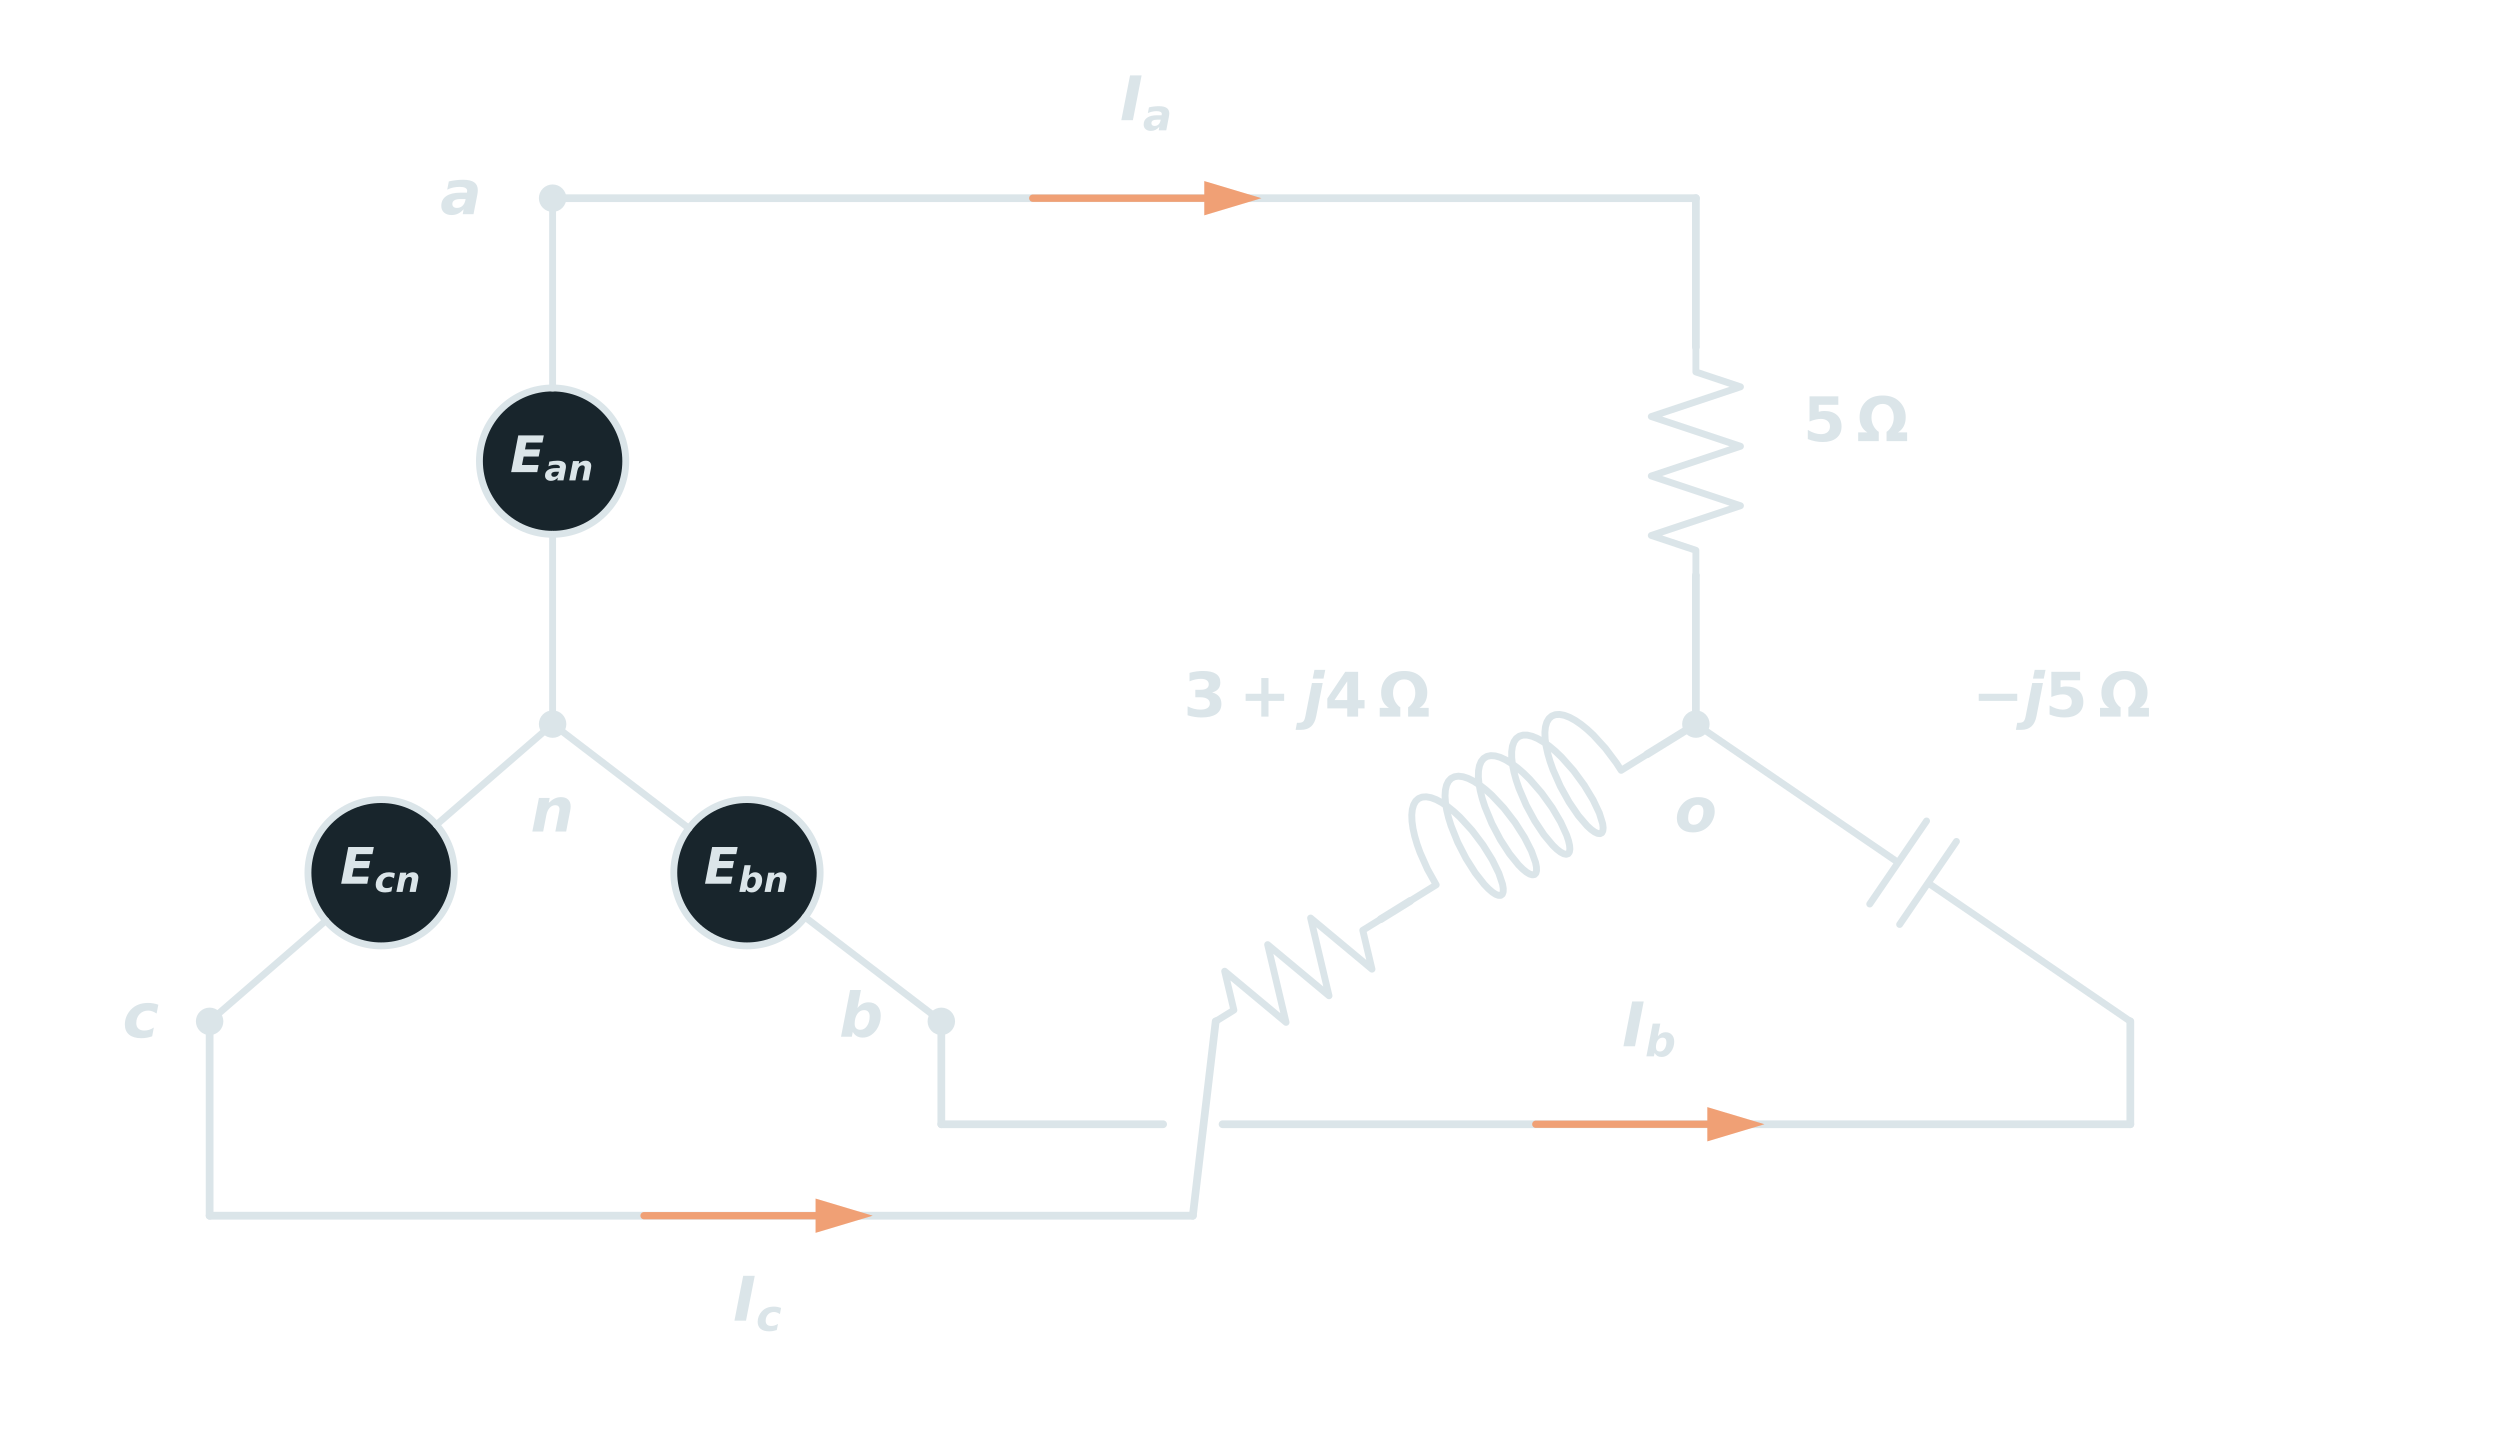
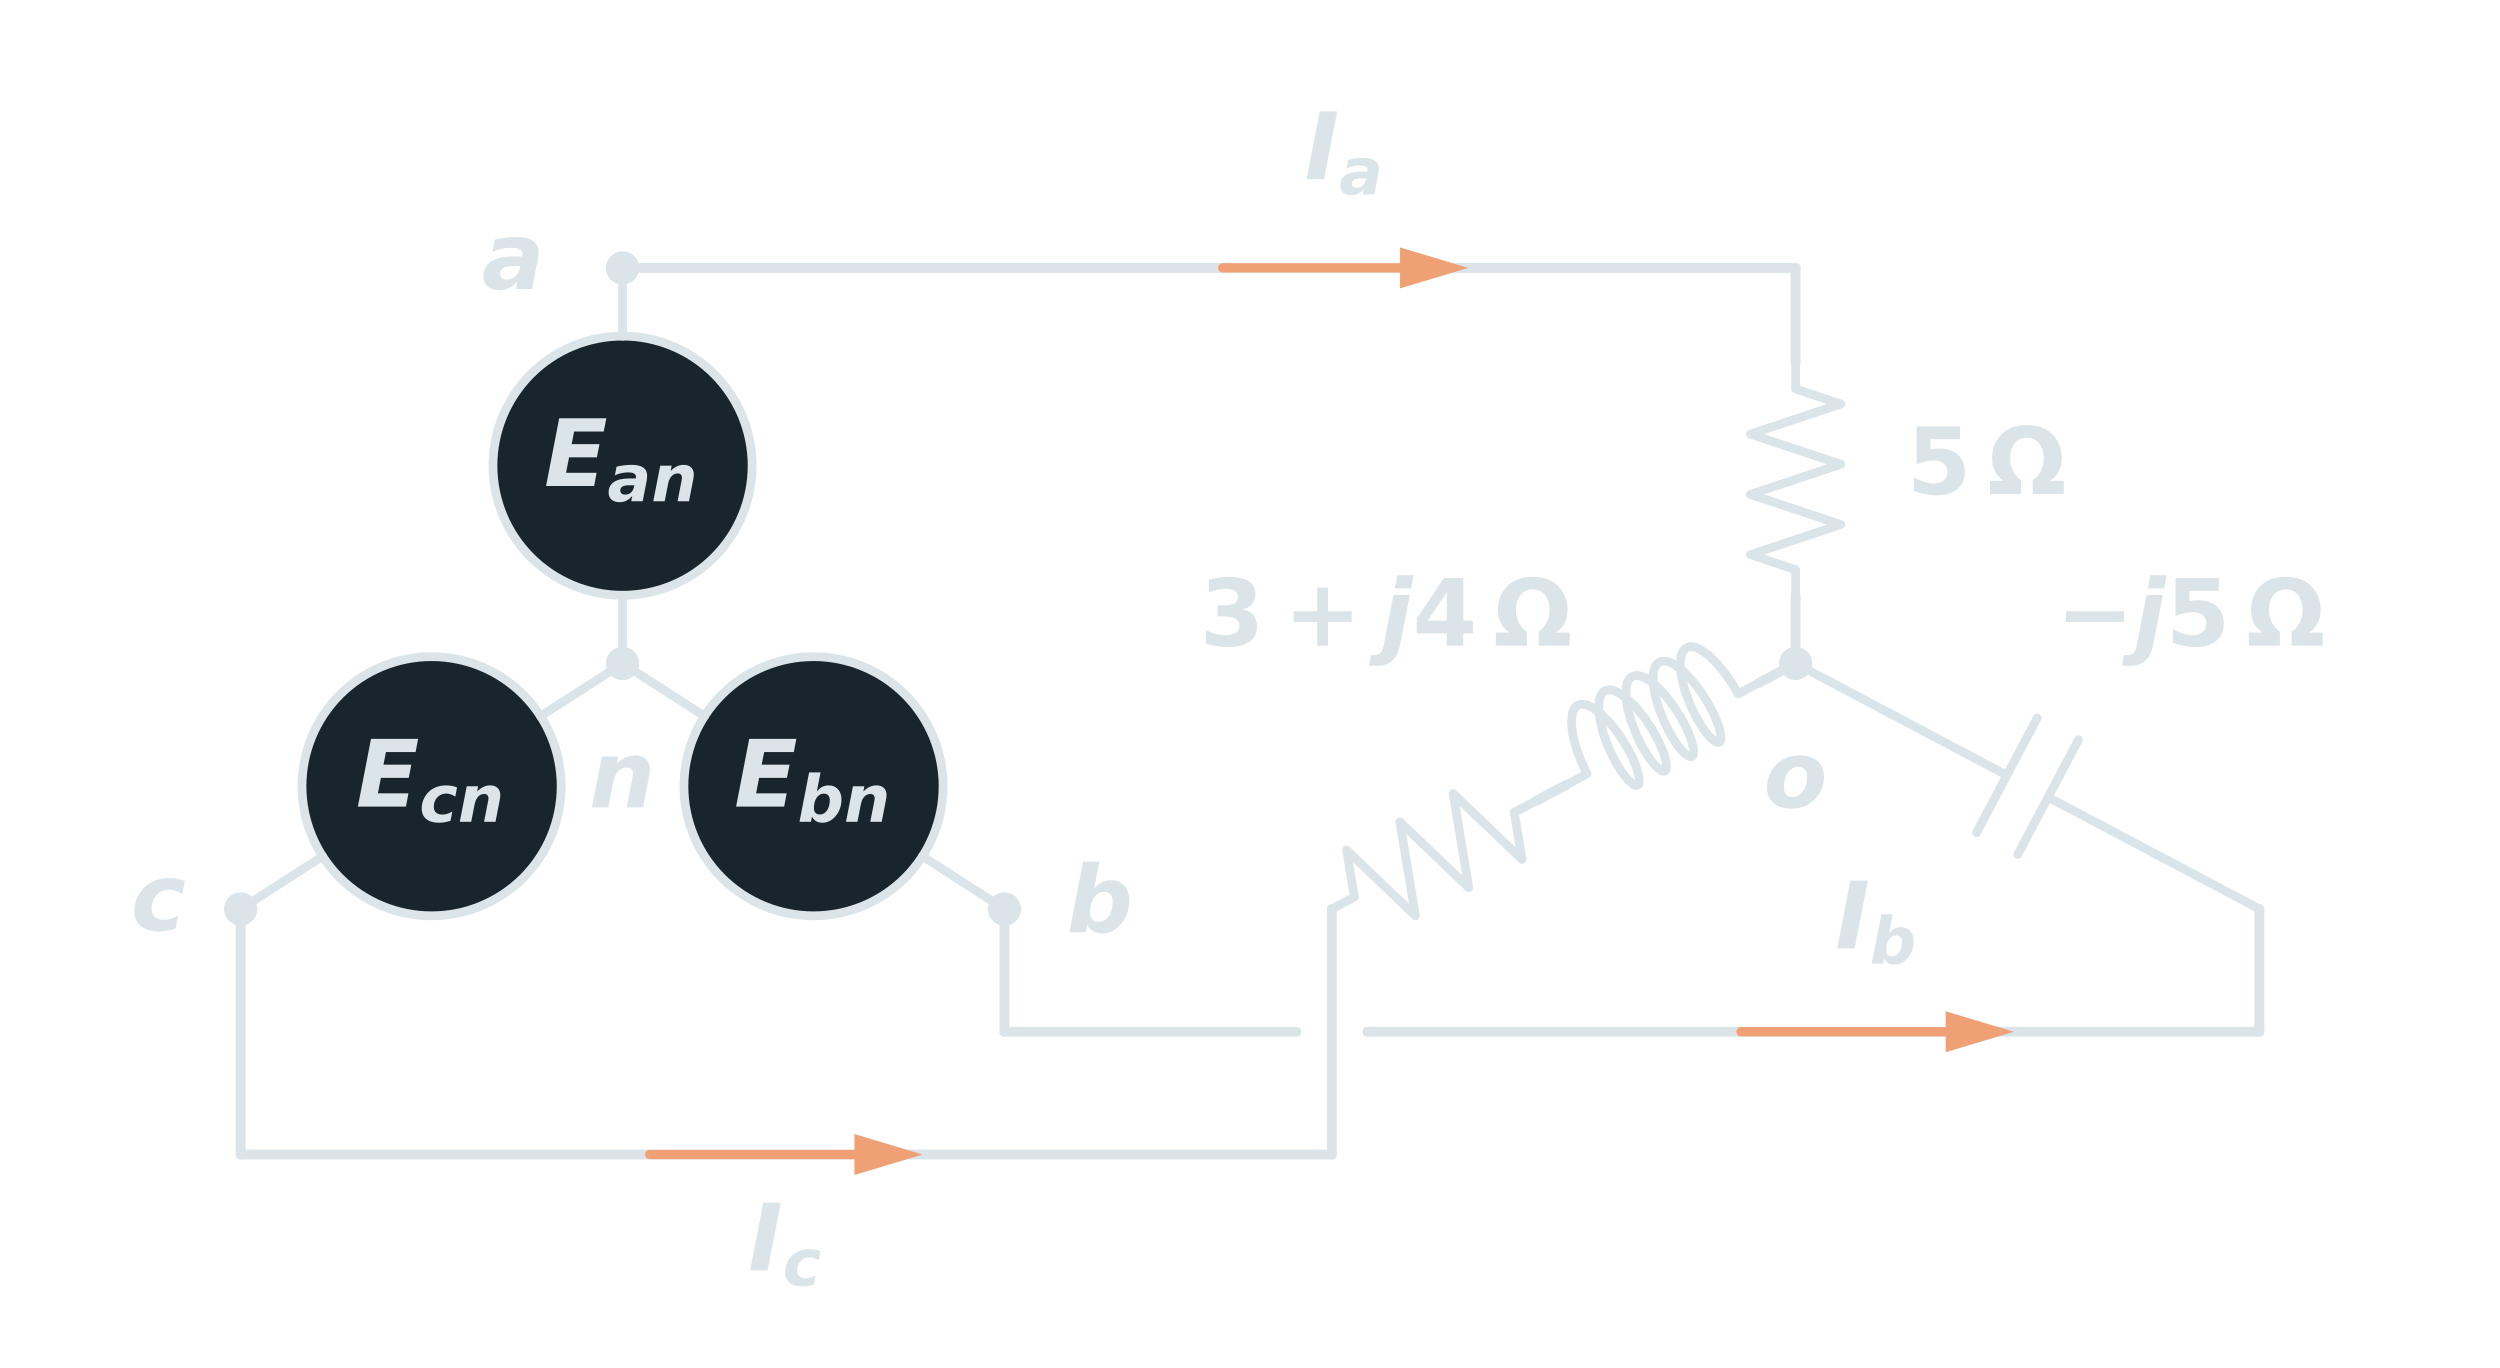
- <svg xmlns="http://www.w3.org/2000/svg" width="581.04pt" height="336.583pt" viewBox="0 0 581.04 336.583" version="1.1">
+ <svg xmlns="http://www.w3.org/2000/svg" width="455.04pt" height="248.971pt" viewBox="0 0 455.04 248.971" version="1.1">
  <defs>
    <style type="text/css">*{stroke-linejoin: round; stroke-linecap: butt}</style>
  </defs>
  <g id="figure_1">
    <g id="patch_1">
-       <path d="M 0 336.583 L 581.04 336.583 L 581.04 0 L 0 0 L 0 336.583 z " style="fill: none" />
+       <path d="M 0 248.971 L 455.04 248.971 L 455.04 0 L 0 0 L 0 248.971 z " style="fill: none" />
    </g>
    <g id="axes_1">
      <g id="schemdraw-a0-22">
-         <path d="M 128.434 168.291 L 128.434 124.183 L 128.434 124.183 M 128.434 90.171 L 128.434 90.171 L 128.434 90.171 L 128.434 46.063 L 128.434 168.291 " clip-path="url(#p53390b67b1)" style="fill: #18252c; stroke: #18252c; stroke-linejoin: miter" />
+         <path d="M 113.313 120.761 L 113.313 108.348 L 113.313 108.348 M 113.313 61.175 L 113.313 61.175 L 113.313 61.175 L 113.313 48.761 L 113.313 120.761 " clip-path="url(#p3e790a18df)" style="fill: #18252c; stroke: #18252c; stroke-linejoin: miter" />
      </g>
      <g id="schemdraw-a0-23">
-         <path d="M 128.434 124.183 C 132.944 124.183 137.27 122.391 140.459 119.202 C 143.648 116.013 145.44 111.687 145.44 107.177 C 145.44 102.667 143.648 98.341 140.459 95.152 C 137.27 91.963 132.944 90.171 128.434 90.171 C 123.924 90.171 119.598 91.963 116.409 95.152 C 113.22 98.341 111.429 102.667 111.429 107.177 C 111.429 111.687 113.22 116.013 116.409 119.202 C 119.598 122.391 123.924 124.183 128.434 124.183 z " clip-path="url(#p53390b67b1)" style="fill: #18252c; stroke: #dbe5e9; stroke-width: 1.6; stroke-linejoin: miter" />
+         <path d="M 113.313 108.348 C 119.568 108.348 125.568 105.862 129.991 101.439 C 134.414 97.016 136.899 91.017 136.899 84.761 C 136.899 78.506 134.414 72.506 129.991 68.083 C 125.568 63.66 119.568 61.175 113.313 61.175 C 107.058 61.175 101.058 63.66 96.635 68.083 C 92.212 72.506 89.727 78.506 89.727 84.761 C 89.727 91.017 92.212 97.016 96.635 101.439 C 101.058 105.862 107.058 108.348 113.313 108.348 z " clip-path="url(#p3e790a18df)" style="fill: #18252c; stroke: #dbe5e9; stroke-width: 1.6; stroke-linejoin: miter" />
      </g>
      <g id="schemdraw-a0-24">
-         <path d="M 128.434 168.291 L 160.097 192.504 L 160.097 192.504 M 187.114 213.164 L 187.114 213.164 L 187.114 213.164 L 218.777 237.377 L 128.434 168.291 " clip-path="url(#p53390b67b1)" style="fill: #18252c; stroke: #18252c; stroke-linejoin: miter" />
+         <path d="M 113.313 120.761 L 128.232 130.352 L 128.232 130.352 M 167.912 155.861 L 167.912 155.861 L 167.912 155.861 L 182.83 165.451 L 113.313 120.761 " clip-path="url(#p3e790a18df)" style="fill: #18252c; stroke: #18252c; stroke-linejoin: miter" />
      </g>
      <g id="schemdraw-a0-25">
-         <path d="M 173.606 219.84 C 178.116 219.84 182.442 218.048 185.631 214.859 C 188.82 211.67 190.611 207.344 190.611 202.834 C 190.611 198.324 188.82 193.998 185.631 190.809 C 182.442 187.62 178.116 185.829 173.606 185.829 C 169.096 185.829 164.77 187.62 161.581 190.809 C 158.392 193.998 156.6 198.324 156.6 202.834 C 156.6 207.344 158.392 211.67 161.581 214.859 C 164.77 218.048 169.096 219.84 173.606 219.84 z " clip-path="url(#p53390b67b1)" style="fill: #18252c; stroke: #dbe5e9; stroke-width: 1.6; stroke-linejoin: miter" />
+         <path d="M 148.072 166.692 C 154.327 166.692 160.327 164.207 164.75 159.784 C 169.173 155.361 171.658 149.361 171.658 143.106 C 171.658 136.851 169.173 130.851 164.75 126.428 C 160.327 122.005 154.327 119.52 148.072 119.52 C 141.817 119.52 135.817 122.005 131.394 126.428 C 126.971 130.851 124.486 136.851 124.486 143.106 C 124.486 149.361 126.971 155.361 131.394 159.784 C 135.817 164.207 141.817 166.692 148.072 166.692 z " clip-path="url(#p3e790a18df)" style="fill: #18252c; stroke: #dbe5e9; stroke-width: 1.6; stroke-linejoin: miter" />
      </g>
      <g id="schemdraw-a0-26">
-         <path d="M 128.434 168.291 L 101.428 191.697 L 101.428 191.697 M 75.726 213.972 L 75.726 213.972 L 75.726 213.972 L 48.72 237.377 L 128.434 168.291 " clip-path="url(#p53390b67b1)" style="fill: #18252c; stroke: #18252c; stroke-linejoin: miter" />
+         <path d="M 113.313 120.761 L 98.395 130.352 L 98.395 130.352 M 58.714 155.861 L 58.714 155.861 L 58.714 155.861 L 43.796 165.451 L 113.313 120.761 " clip-path="url(#p3e790a18df)" style="fill: #18252c; stroke: #18252c; stroke-linejoin: miter" />
      </g>
      <g id="schemdraw-a0-27">
-         <path d="M 88.577 219.84 C 93.087 219.84 97.413 218.048 100.602 214.859 C 103.791 211.67 105.583 207.344 105.583 202.834 C 105.583 198.324 103.791 193.998 100.602 190.809 C 97.413 187.62 93.087 185.829 88.577 185.829 C 84.067 185.829 79.741 187.62 76.552 190.809 C 73.363 193.998 71.571 198.324 71.571 202.834 C 71.571 207.344 73.363 211.67 76.552 214.859 C 79.741 218.048 84.067 219.84 88.577 219.84 z " clip-path="url(#p53390b67b1)" style="fill: #18252c; stroke: #dbe5e9; stroke-width: 1.6; stroke-linejoin: miter" />
+         <path d="M 78.554 166.692 C 84.81 166.692 90.809 164.207 95.232 159.784 C 99.655 155.361 102.141 149.361 102.141 143.106 C 102.141 136.851 99.655 130.851 95.232 126.428 C 90.809 122.005 84.81 119.52 78.554 119.52 C 72.299 119.52 66.3 122.005 61.877 126.428 C 57.453 130.851 54.968 136.851 54.968 143.106 C 54.968 149.361 57.453 155.361 61.877 159.784 C 66.3 164.207 72.299 166.692 78.554 166.692 z " clip-path="url(#p3e790a18df)" style="fill: #18252c; stroke: #dbe5e9; stroke-width: 1.6; stroke-linejoin: miter" />
      </g>
      <g id="schemdraw-a0-0">
-         <path d="M 128.434 168.291 L 128.434 124.183 L 128.434 124.183 M 128.434 90.171 L 128.434 90.171 L 128.434 46.063 " clip-path="url(#p53390b67b1)" style="fill: none; stroke: #dbe5e9; stroke-width: 1.6; stroke-linecap: round" />
+         <path d="M 113.313 120.761 L 113.313 108.348 L 113.313 108.348 M 113.313 61.175 L 113.313 61.175 L 113.313 48.761 " clip-path="url(#p3e790a18df)" style="fill: none; stroke: #dbe5e9; stroke-width: 1.6; stroke-linecap: round" />
      </g>
      <g id="schemdraw-a0-1">
-         <path d="M 128.434 168.291 L 160.097 192.504 L 160.097 192.504 M 187.114 213.164 L 187.114 213.164 L 218.777 237.377 " clip-path="url(#p53390b67b1)" style="fill: none; stroke: #dbe5e9; stroke-width: 1.6; stroke-linecap: round" />
+         <path d="M 113.313 120.761 L 128.232 130.352 L 128.232 130.352 M 167.912 155.861 L 167.912 155.861 L 182.83 165.451 " clip-path="url(#p3e790a18df)" style="fill: none; stroke: #dbe5e9; stroke-width: 1.6; stroke-linecap: round" />
      </g>
      <g id="schemdraw-a0-2">
-         <path d="M 128.434 168.291 L 101.428 191.697 L 101.428 191.697 M 75.726 213.972 L 75.726 213.972 L 48.72 237.377 " clip-path="url(#p53390b67b1)" style="fill: none; stroke: #dbe5e9; stroke-width: 1.6; stroke-linecap: round" />
+         <path d="M 113.313 120.761 L 98.395 130.352 L 98.395 130.352 M 58.714 155.861 L 58.714 155.861 L 43.796 165.451 " clip-path="url(#p3e790a18df)" style="fill: none; stroke: #dbe5e9; stroke-width: 1.6; stroke-linecap: round" />
      </g>
      <g id="schemdraw-a0-3">
-         <path d="M 128.434 46.063 L 261.291 46.063 L 394.149 46.063 " clip-path="url(#p53390b67b1)" style="fill: none; stroke: #dbe5e9; stroke-width: 1.8; stroke-linecap: round" />
+         <path d="M 113.313 48.761 L 220.072 48.761 L 326.83 48.761 " clip-path="url(#p3e790a18df)" style="fill: none; stroke: #dbe5e9; stroke-width: 1.8; stroke-linecap: round" />
      </g>
      <g id="schemdraw-a0-4">
-         <path d="M 394.149 46.063 L 394.149 63.334 L 394.149 80.606 " clip-path="url(#p53390b67b1)" style="fill: none; stroke: #dbe5e9; stroke-width: 1.8; stroke-linecap: round" />
+         <path d="M 326.83 48.761 L 326.83 57.451 L 326.83 66.141 " clip-path="url(#p3e790a18df)" style="fill: none; stroke: #dbe5e9; stroke-width: 1.8; stroke-linecap: round" />
      </g>
      <g id="schemdraw-a0-5">
-         <path d="M 394.149 80.606 L 394.149 86.451 L 404.511 89.906 L 383.786 96.814 L 404.511 103.723 L 383.786 110.631 L 404.511 117.54 L 383.786 124.449 L 394.149 127.903 L 394.149 133.749 " clip-path="url(#p53390b67b1)" style="fill: none; stroke: #dbe5e9; stroke-width: 1.6; stroke-linecap: round" />
+         <path d="M 326.83 66.141 L 326.83 70.783 L 335.061 73.527 L 318.6 79.014 L 335.061 84.501 L 318.6 89.988 L 335.061 95.474 L 318.6 100.961 L 326.83 103.705 L 326.83 108.348 " clip-path="url(#p3e790a18df)" style="fill: none; stroke: #dbe5e9; stroke-width: 1.6; stroke-linecap: round" />
      </g>
      <g id="schemdraw-a0-6">
-         <path d="M 394.149 133.749 L 394.149 151.02 L 394.149 168.291 " clip-path="url(#p53390b67b1)" style="fill: none; stroke: #dbe5e9; stroke-width: 1.8; stroke-linecap: round" />
+         <path d="M 326.83 108.348 L 326.83 114.554 L 326.83 120.761 " clip-path="url(#p3e790a18df)" style="fill: none; stroke: #dbe5e9; stroke-width: 1.8; stroke-linecap: round" />
      </g>
      <g id="schemdraw-a0-7">
-         <path d="M 282.549 237.377 L 286.773 234.762 L 284.634 225.727 L 298.899 237.615 L 294.62 219.545 L 308.885 231.433 L 304.606 213.363 L 318.871 225.251 L 316.731 216.216 L 320.956 213.601 " clip-path="url(#p53390b67b1)" style="fill: none; stroke: #dbe5e9; stroke-width: 1.6; stroke-linecap: round" />
+         <path d="M 242.417 165.451 L 246.52 163.279 L 245.094 154.721 L 257.645 166.702 L 254.792 149.587 L 267.343 161.567 L 264.491 144.452 L 277.042 156.433 L 275.615 147.875 L 279.718 145.703 " clip-path="url(#p3e790a18df)" style="fill: none; stroke: #dbe5e9; stroke-width: 1.6; stroke-linecap: round" />
      </g>
      <g id="schemdraw-a0-8">
-         <path d="M 320.956 213.601 L 324.345 211.503 L 327.734 209.405 " clip-path="url(#p53390b67b1)" style="fill: none; stroke: #dbe5e9; stroke-width: 1.8; stroke-linecap: round" />
+         <path d="M 279.718 145.703 L 282.352 144.309 L 284.985 142.915 " clip-path="url(#p3e790a18df)" style="fill: none; stroke: #dbe5e9; stroke-width: 1.8; stroke-linecap: round" />
      </g>
      <g id="schemdraw-a0-9">
-         <path d="M 327.734 209.405 L 333.797 205.652 L 331.766 202.013 L 330.042 198.14 L 329.351 196.211 L 328.799 194.338 L 328.402 192.56 L 328.172 190.91 L 328.118 189.421 L 328.244 188.122 L 328.551 187.039 L 329.038 186.191 L 329.697 185.595 L 330.518 185.26 L 331.487 185.191 L 332.589 185.388 L 333.803 185.844 L 335.109 186.546 L 336.481 187.479 L 337.895 188.619 L 339.325 189.941 L 342.127 193.004 L 344.682 196.394 L 346.806 199.808 L 348.35 202.94 L 349.216 205.509 L 349.378 206.507 L 349.36 207.282 L 349.165 207.814 L 348.801 208.09 L 348.279 208.103 L 347.615 207.849 L 346.825 207.331 L 345.932 206.558 L 344.956 205.544 L 342.857 202.875 L 340.735 199.527 L 338.798 195.763 L 337.238 191.881 L 336.652 189.992 L 336.217 188.187 L 335.946 186.503 L 335.849 184.973 L 335.931 183.626 L 336.195 182.489 L 336.639 181.584 L 337.258 180.926 L 338.041 180.528 L 338.977 180.395 L 340.048 180.529 L 341.238 180.924 L 342.523 181.568 L 343.882 182.448 L 345.288 183.54 L 346.716 184.821 L 349.534 187.827 L 352.129 191.193 L 354.313 194.62 L 355.934 197.801 L 356.884 200.452 L 357.09 201.5 L 357.115 202.33 L 356.962 202.922 L 356.637 203.26 L 356.152 203.336 L 355.52 203.146 L 354.759 202.691 L 353.888 201.978 L 352.93 201.02 L 350.848 198.447 L 348.718 195.167 L 346.748 191.439 L 345.134 187.554 L 344.513 185.65 L 344.041 183.822 L 343.729 182.106 L 343.59 180.536 L 343.629 179.143 L 343.85 177.954 L 344.251 176.991 L 344.828 176.272 L 345.573 175.811 L 346.474 175.615 L 347.514 175.685 L 348.677 176.018 L 349.942 176.604 L 351.285 177.429 L 352.682 178.472 L 354.108 179.711 L 355.535 181.115 L 358.292 184.292 L 360.752 187.718 L 362.737 191.087 L 364.112 194.098 L 364.542 195.383 L 364.792 196.48 L 364.86 197.364 L 364.748 198.015 L 364.464 198.415 L 364.016 198.554 L 363.418 198.428 L 362.686 198.036 L 361.84 197.384 L 360.901 196.483 L 358.838 194.009 L 356.703 190.802 L 354.703 187.112 L 353.037 183.23 L 352.383 181.313 L 351.874 179.463 L 351.523 177.717 L 351.341 176.109 L 351.338 174.671 L 351.515 173.431 L 351.873 172.412 L 352.409 171.634 L 353.114 171.11 L 353.979 170.85 L 354.987 170.856 L 356.123 171.127 L 357.365 171.653 L 358.692 172.423 L 360.078 173.416 L 361.499 174.61 L 362.929 175.978 L 365.708 179.105 L 368.213 182.517 L 370.263 185.909 L 371.717 188.978 L 372.483 191.448 L 372.594 192.385 L 372.525 193.093 L 372.282 193.555 L 371.872 193.757 L 371.309 193.695 L 370.607 193.366 L 369.786 192.775 L 368.867 191.933 L 366.828 189.56 L 364.69 186.429 L 362.663 182.782 L 360.947 178.907 L 360.262 176.98 L 359.716 175.11 L 359.326 173.336 L 359.103 171.692 L 359.056 170.211 L 359.19 168.921 L 359.505 167.847 L 359.999 167.009 L 360.665 166.424 L 361.492 166.1 L 362.468 166.043 L 363.575 166.25 L 364.793 166.717 L 366.102 167.429 L 367.476 168.371 L 368.891 169.519 L 370.321 170.848 L 373.12 173.921 L 375.668 177.315 L 376.789 179.038 L 382.852 175.284 L 382.852 175.284 " clip-path="url(#p53390b67b1)" style="fill: none; stroke: #dbe5e9; stroke-width: 1.6; stroke-linecap: round" />
+         <path d="M 284.985 142.915 L 288.864 140.861 L 287.767 138.542 L 286.869 136.092 L 286.263 133.707 L 286.02 131.575 L 286.18 129.866 L 286.414 129.213 L 286.748 128.713 L 287.177 128.374 L 287.695 128.202 L 288.293 128.201 L 288.962 128.367 L 289.689 128.697 L 291.265 129.812 L 292.909 131.442 L 294.503 133.44 L 295.932 135.628 L 297.094 137.812 L 297.913 139.799 L 298.338 141.413 L 298.353 142.508 L 298.211 142.826 L 297.976 142.981 L 297.655 142.967 L 297.258 142.783 L 296.278 141.921 L 295.137 140.456 L 293.951 138.502 L 292.838 136.211 L 291.911 133.767 L 291.266 131.363 L 290.977 129.191 L 291.087 127.424 L 291.297 126.737 L 291.607 126.199 L 292.014 125.821 L 292.511 125.609 L 293.091 125.566 L 293.744 125.692 L 294.458 125.984 L 296.019 127.03 L 297.661 128.605 L 299.267 130.567 L 300.721 132.742 L 301.92 134.937 L 302.783 136.958 L 303.257 138.625 L 303.321 139.788 L 303.202 140.145 L 302.989 140.34 L 302.688 140.366 L 302.308 140.223 L 301.354 139.438 L 300.227 138.041 L 299.04 136.137 L 297.912 133.878 L 296.957 131.442 L 296.274 129.023 L 295.939 126.814 L 296.001 124.99 L 296.185 124.268 L 296.472 123.694 L 296.856 123.277 L 297.333 123.024 L 297.894 122.941 L 298.53 123.027 L 299.23 123.28 L 299.983 123.692 L 301.588 124.953 L 303.231 126.695 L 304.792 128.76 L 306.16 130.966 L 307.24 133.117 L 307.959 135.023 L 308.278 136.514 L 308.188 137.454 L 307.996 137.689 L 307.716 137.756 L 307.354 137.653 L 306.428 136.946 L 305.315 135.618 L 304.129 133.768 L 302.988 131.542 L 302.007 129.117 L 301.287 126.685 L 300.907 124.441 L 300.92 122.563 L 301.08 121.809 L 301.342 121.198 L 301.703 120.742 L 302.159 120.45 L 302.7 120.326 L 303.319 120.372 L 304.005 120.585 L 304.746 120.96 L 306.339 122.155 L 307.984 123.846 L 309.561 125.882 L 310.958 128.081 L 312.076 130.249 L 312.842 132.194 L 313.21 133.742 L 313.168 134.755 L 312.999 135.028 L 312.739 135.135 L 312.395 135.074 L 311.978 134.843 L 310.969 133.89 L 309.815 132.349 L 308.632 130.337 L 307.538 128.013 L 306.645 125.563 L 306.047 123.18 L 305.812 121.056 L 305.98 119.357 L 306.218 118.711 L 306.556 118.217 L 306.989 117.885 L 307.511 117.721 L 308.113 117.726 L 308.784 117.899 L 309.513 118.236 L 311.092 119.363 L 312.736 121.002 L 314.328 123.006 L 315.752 125.196 L 316.369 126.3 L 320.248 124.246 L 320.248 124.246 " clip-path="url(#p3e790a18df)" style="fill: none; stroke: #dbe5e9; stroke-width: 1.6; stroke-linecap: round" />
      </g>
      <g id="schemdraw-a0-10">
-         <path d="M 382.852 175.284 L 388.5 171.788 L 394.149 168.291 " clip-path="url(#p53390b67b1)" style="fill: none; stroke: #dbe5e9; stroke-width: 1.8; stroke-linecap: round" />
+         <path d="M 320.248 124.246 L 323.539 122.504 L 326.83 120.761 " clip-path="url(#p3e790a18df)" style="fill: none; stroke: #dbe5e9; stroke-width: 1.8; stroke-linecap: round" />
      </g>
      <g id="schemdraw-a0-11">
-         <path d="M 394.149 168.291 L 441.161 200.458 M 447.763 190.809 L 434.559 210.107 M 454.71 195.562 L 441.506 214.86 M 448.108 205.211 L 495.12 237.377 " clip-path="url(#p53390b67b1)" style="fill: none; stroke: #dbe5e9; stroke-width: 1.6; stroke-linecap: round" />
+         <path d="M 326.83 120.761 L 365.285 141.12 M 370.803 130.697 L 359.767 151.542 M 378.307 134.67 L 367.272 155.515 M 372.789 145.093 L 411.244 165.451 " clip-path="url(#p3e790a18df)" style="fill: none; stroke: #dbe5e9; stroke-width: 1.6; stroke-linecap: round" />
      </g>
      <g id="schemdraw-a0-12">
-         <path d="M 218.777 237.377 L 218.777 249.334 L 218.777 261.291 " clip-path="url(#p53390b67b1)" style="fill: none; stroke: #dbe5e9; stroke-width: 1.8; stroke-linecap: round" />
+         <path d="M 182.83 165.451 L 182.83 176.623 L 182.83 187.796 " clip-path="url(#p3e790a18df)" style="fill: none; stroke: #dbe5e9; stroke-width: 1.8; stroke-linecap: round" />
      </g>
      <g id="schemdraw-a0-13">
-         <path d="M 218.777 261.291 L 244.551 261.291 L 270.326 261.291 " clip-path="url(#p53390b67b1)" style="fill: none; stroke: #dbe5e9; stroke-width: 1.8; stroke-linecap: round" />
+         <path d="M 182.83 187.796 L 209.396 187.796 L 235.961 187.796 " clip-path="url(#p3e790a18df)" style="fill: none; stroke: #dbe5e9; stroke-width: 1.8; stroke-linecap: round" />
      </g>
      <g id="schemdraw-a0-14">
-         <path d="M 284.143 261.291 L 389.631 261.291 L 495.12 261.291 " clip-path="url(#p53390b67b1)" style="fill: none; stroke: #dbe5e9; stroke-width: 1.8; stroke-linecap: round" />
+         <path d="M 248.872 187.796 L 330.058 187.796 L 411.244 187.796 " clip-path="url(#p3e790a18df)" style="fill: none; stroke: #dbe5e9; stroke-width: 1.8; stroke-linecap: round" />
      </g>
      <g id="schemdraw-a0-15">
-         <path d="M 495.12 261.291 L 495.12 249.334 L 495.12 237.377 " clip-path="url(#p53390b67b1)" style="fill: none; stroke: #dbe5e9; stroke-width: 1.8; stroke-linecap: round" />
+         <path d="M 411.244 187.796 L 411.244 176.623 L 411.244 165.451 " clip-path="url(#p3e790a18df)" style="fill: none; stroke: #dbe5e9; stroke-width: 1.8; stroke-linecap: round" />
      </g>
      <g id="schemdraw-a0-16">
-         <path d="M 48.72 237.377 L 48.72 259.963 L 48.72 282.549 " clip-path="url(#p53390b67b1)" style="fill: none; stroke: #dbe5e9; stroke-width: 1.8; stroke-linecap: round" />
+         <path d="M 43.796 165.451 L 43.796 187.796 L 43.796 210.141 " clip-path="url(#p3e790a18df)" style="fill: none; stroke: #dbe5e9; stroke-width: 1.8; stroke-linecap: round" />
      </g>
      <g id="schemdraw-a0-17">
-         <path d="M 48.72 282.549 L 162.977 282.549 L 277.234 282.549 " clip-path="url(#p53390b67b1)" style="fill: none; stroke: #dbe5e9; stroke-width: 1.8; stroke-linecap: round" />
+         <path d="M 43.796 210.141 L 143.106 210.141 L 242.417 210.141 " clip-path="url(#p3e790a18df)" style="fill: none; stroke: #dbe5e9; stroke-width: 1.8; stroke-linecap: round" />
      </g>
      <g id="schemdraw-a0-18">
-         <path d="M 277.234 282.549 L 279.891 259.963 L 282.549 237.377 " clip-path="url(#p53390b67b1)" style="fill: none; stroke: #dbe5e9; stroke-width: 1.8; stroke-linecap: round" />
+         <path d="M 242.417 210.141 L 242.417 187.796 L 242.417 165.451 " clip-path="url(#p3e790a18df)" style="fill: none; stroke: #dbe5e9; stroke-width: 1.8; stroke-linecap: round" />
      </g>
      <g id="schemdraw-a0-19">
-         <path d="M 240.034 46.063 L 266.606 46.063 L 279.891 46.063 " clip-path="url(#p53390b67b1)" style="fill: none; stroke: #f0a075; stroke-width: 1.7; stroke-linecap: round" />
+         <path d="M 222.554 48.761 L 244.899 48.761 L 254.83 48.761 " clip-path="url(#p3e790a18df)" style="fill: none; stroke: #f0a075; stroke-width: 1.7; stroke-linecap: round" />
      </g>
      <g id="schemdraw-a0-33">
-         <path d="M 279.891 42.077 L 293.177 46.063 L 279.891 50.049 z " clip-path="url(#p53390b67b1)" style="fill: #f0a075" />
+         <path d="M 254.83 45.037 L 267.244 48.761 L 254.83 52.486 z " clip-path="url(#p3e790a18df)" style="fill: #f0a075" />
      </g>
      <g id="schemdraw-a0-20">
-         <path d="M 356.949 261.291 L 383.52 261.291 L 396.806 261.291 " clip-path="url(#p53390b67b1)" style="fill: none; stroke: #f0a075; stroke-width: 1.7; stroke-linecap: round" />
+         <path d="M 316.899 187.796 L 341.727 187.796 L 354.141 187.796 " clip-path="url(#p3e790a18df)" style="fill: none; stroke: #f0a075; stroke-width: 1.7; stroke-linecap: round" />
      </g>
      <g id="schemdraw-a0-34">
-         <path d="M 396.806 257.306 L 410.091 261.291 L 396.806 265.277 z " clip-path="url(#p53390b67b1)" style="fill: #f0a075" />
+         <path d="M 354.141 184.072 L 366.554 187.796 L 354.141 191.52 z " clip-path="url(#p3e790a18df)" style="fill: #f0a075" />
      </g>
      <g id="schemdraw-a0-21">
-         <path d="M 149.691 282.549 L 176.263 282.549 L 189.549 282.549 " clip-path="url(#p53390b67b1)" style="fill: none; stroke: #f0a075; stroke-width: 1.7; stroke-linecap: round" />
+         <path d="M 118.279 210.141 L 143.106 210.141 L 155.52 210.141 " clip-path="url(#p3e790a18df)" style="fill: none; stroke: #f0a075; stroke-width: 1.7; stroke-linecap: round" />
      </g>
      <g id="schemdraw-a0-35">
-         <path d="M 189.549 278.563 L 202.834 282.549 L 189.549 286.534 z " clip-path="url(#p53390b67b1)" style="fill: #f0a075" />
+         <path d="M 155.52 206.417 L 167.934 210.141 L 155.52 213.865 z " clip-path="url(#p3e790a18df)" style="fill: #f0a075" />
      </g>
      <g id="schemdraw-a0-28">
-         <path d="M 128.434 170.683 C 129.069 170.683 129.677 170.431 130.125 169.982 C 130.574 169.534 130.826 168.926 130.826 168.291 C 130.826 167.657 130.574 167.049 130.125 166.6 C 129.677 166.152 129.069 165.9 128.434 165.9 C 127.8 165.9 127.192 166.152 126.743 166.6 C 126.295 167.049 126.043 167.657 126.043 168.291 C 126.043 168.926 126.295 169.534 126.743 169.982 C 127.192 170.431 127.8 170.683 128.434 170.683 z " clip-path="url(#p53390b67b1)" style="fill: #dbe5e9; stroke: #dbe5e9; stroke-width: 1.6; stroke-linejoin: miter" />
+         <path d="M 113.313 122.996 C 113.906 122.996 114.474 122.76 114.893 122.341 C 115.312 121.922 115.548 121.354 115.548 120.761 C 115.548 120.169 115.312 119.6 114.893 119.181 C 114.474 118.762 113.906 118.527 113.313 118.527 C 112.721 118.527 112.152 118.762 111.733 119.181 C 111.314 119.6 111.079 120.169 111.079 120.761 C 111.079 121.354 111.314 121.922 111.733 122.341 C 112.152 122.76 112.721 122.996 113.313 122.996 z " clip-path="url(#p3e790a18df)" style="fill: #dbe5e9; stroke: #dbe5e9; stroke-width: 1.6; stroke-linejoin: miter" />
      </g>
      <g id="schemdraw-a0-29">
-         <path d="M 394.149 170.683 C 394.783 170.683 395.391 170.431 395.84 169.982 C 396.288 169.534 396.54 168.926 396.54 168.291 C 396.54 167.657 396.288 167.049 395.84 166.6 C 395.391 166.152 394.783 165.9 394.149 165.9 C 393.514 165.9 392.906 166.152 392.458 166.6 C 392.009 167.049 391.757 167.657 391.757 168.291 C 391.757 168.926 392.009 169.534 392.458 169.982 C 392.906 170.431 393.514 170.683 394.149 170.683 z " clip-path="url(#p53390b67b1)" style="fill: #dbe5e9; stroke: #dbe5e9; stroke-width: 1.6; stroke-linejoin: miter" />
+         <path d="M 326.83 122.996 C 327.423 122.996 327.991 122.76 328.41 122.341 C 328.829 121.922 329.065 121.354 329.065 120.761 C 329.065 120.169 328.829 119.6 328.41 119.181 C 327.991 118.762 327.423 118.527 326.83 118.527 C 326.238 118.527 325.669 118.762 325.25 119.181 C 324.831 119.6 324.596 120.169 324.596 120.761 C 324.596 121.354 324.831 121.922 325.25 122.341 C 325.669 122.76 326.238 122.996 326.83 122.996 z " clip-path="url(#p3e790a18df)" style="fill: #dbe5e9; stroke: #dbe5e9; stroke-width: 1.6; stroke-linejoin: miter" />
      </g>
      <g id="schemdraw-a0-30">
-         <path d="M 128.434 48.454 C 129.069 48.454 129.677 48.202 130.125 47.754 C 130.574 47.305 130.826 46.697 130.826 46.063 C 130.826 45.429 130.574 44.82 130.125 44.372 C 129.677 43.923 129.069 43.671 128.434 43.671 C 127.8 43.671 127.192 43.923 126.743 44.372 C 126.295 44.82 126.043 45.429 126.043 46.063 C 126.043 46.697 126.295 47.305 126.743 47.754 C 127.192 48.202 127.8 48.454 128.434 48.454 z " clip-path="url(#p53390b67b1)" style="fill: #dbe5e9; stroke: #dbe5e9; stroke-width: 1.6; stroke-linejoin: miter" />
+         <path d="M 113.313 50.996 C 113.906 50.996 114.474 50.76 114.893 50.341 C 115.312 49.922 115.548 49.354 115.548 48.761 C 115.548 48.169 115.312 47.6 114.893 47.181 C 114.474 46.762 113.906 46.527 113.313 46.527 C 112.721 46.527 112.152 46.762 111.733 47.181 C 111.314 47.6 111.079 48.169 111.079 48.761 C 111.079 49.354 111.314 49.922 111.733 50.341 C 112.152 50.76 112.721 50.996 113.313 50.996 z " clip-path="url(#p3e790a18df)" style="fill: #dbe5e9; stroke: #dbe5e9; stroke-width: 1.6; stroke-linejoin: miter" />
      </g>
      <g id="schemdraw-a0-31">
-         <path d="M 218.777 239.769 C 219.411 239.769 220.02 239.517 220.468 239.068 C 220.917 238.62 221.169 238.011 221.169 237.377 C 221.169 236.743 220.917 236.135 220.468 235.686 C 220.02 235.238 219.411 234.986 218.777 234.986 C 218.143 234.986 217.535 235.238 217.086 235.686 C 216.638 236.135 216.386 236.743 216.386 237.377 C 216.386 238.011 216.638 238.62 217.086 239.068 C 217.535 239.517 218.143 239.769 218.777 239.769 z " clip-path="url(#p53390b67b1)" style="fill: #dbe5e9; stroke: #dbe5e9; stroke-width: 1.6; stroke-linejoin: miter" />
+         <path d="M 182.83 167.686 C 183.423 167.686 183.991 167.45 184.41 167.031 C 184.829 166.612 185.065 166.044 185.065 165.451 C 185.065 164.858 184.829 164.29 184.41 163.871 C 183.991 163.452 183.423 163.217 182.83 163.217 C 182.238 163.217 181.669 163.452 181.25 163.871 C 180.831 164.29 180.596 164.858 180.596 165.451 C 180.596 166.044 180.831 166.612 181.25 167.031 C 181.669 167.45 182.238 167.686 182.83 167.686 z " clip-path="url(#p3e790a18df)" style="fill: #dbe5e9; stroke: #dbe5e9; stroke-width: 1.6; stroke-linejoin: miter" />
      </g>
      <g id="schemdraw-a0-32">
-         <path d="M 48.72 239.769 C 49.354 239.769 49.963 239.517 50.411 239.068 C 50.859 238.62 51.111 238.011 51.111 237.377 C 51.111 236.743 50.859 236.135 50.411 235.686 C 49.963 235.238 49.354 234.986 48.72 234.986 C 48.086 234.986 47.477 235.238 47.029 235.686 C 46.581 236.135 46.329 236.743 46.329 237.377 C 46.329 238.011 46.581 238.62 47.029 239.068 C 47.477 239.517 48.086 239.769 48.72 239.769 z " clip-path="url(#p53390b67b1)" style="fill: #dbe5e9; stroke: #dbe5e9; stroke-width: 1.6; stroke-linejoin: miter" />
+         <path d="M 43.796 167.686 C 44.388 167.686 44.957 167.45 45.376 167.031 C 45.795 166.612 46.03 166.044 46.03 165.451 C 46.03 164.858 45.795 164.29 45.376 163.871 C 44.957 163.452 44.388 163.217 43.796 163.217 C 43.203 163.217 42.635 163.452 42.216 163.871 C 41.797 164.29 41.561 164.858 41.561 165.451 C 41.561 166.044 41.797 166.612 42.216 167.031 C 42.635 167.45 43.203 167.686 43.796 167.686 z " clip-path="url(#p3e790a18df)" style="fill: #dbe5e9; stroke: #dbe5e9; stroke-width: 1.6; stroke-linejoin: miter" />
      </g>
      <g id="text_1">
-         <g style="fill: #dbe5e9" transform="translate(118.5478 110.2164)">
-           <text>
-             <tspan x="0" y="-0.484" style="font-style: oblique; font-weight: 700; font-size: 11.7px; font-family: 'DejaVu Sans'; fill: #dbe5e9">E</tspan>
-             <tspan x="7.984" y="1.433" style="font-style: oblique; font-weight: 700; font-size: 8.19px; font-family: 'DejaVu Sans'; fill: #dbe5e9">a</tspan>
-             <tspan x="13.505" y="1.433" style="font-style: oblique; font-weight: 700; font-size: 8.19px; font-family: 'DejaVu Sans'; fill: #dbe5e9">n</tspan>
+         <g style="fill: #dbe5e9" transform="translate(99.0326 89.15142)">
+           <text>
+             <tspan x="0" y="-0.688" style="font-style: oblique; font-weight: 700; font-size: 16.9px; font-family: 'DejaVu Sans'; fill: #dbe5e9">E</tspan>
+             <tspan x="11.538" y="2.083" style="font-style: oblique; font-weight: 700; font-size: 11.83px; font-family: 'DejaVu Sans'; fill: #dbe5e9">a</tspan>
+             <tspan x="19.517" y="2.083" style="font-style: oblique; font-weight: 700; font-size: 11.83px; font-family: 'DejaVu Sans'; fill: #dbe5e9">n</tspan>
          </text>
        </g>
      </g>
      <g id="text_2">
-         <g style="fill: #dbe5e9" transform="translate(163.6022 205.8735)">
-           <text>
-             <tspan x="0" y="-0.484" style="font-style: oblique; font-weight: 700; font-size: 11.7px; font-family: 'DejaVu Sans'; fill: #dbe5e9">E</tspan>
-             <tspan x="7.984" y="1.433" style="font-style: oblique; font-weight: 700; font-size: 8.19px; font-family: 'DejaVu Sans'; fill: #dbe5e9">b</tspan>
-             <tspan x="13.84" y="1.433" style="font-style: oblique; font-weight: 700; font-size: 8.19px; font-family: 'DejaVu Sans'; fill: #dbe5e9">n</tspan>
+         <g style="fill: #dbe5e9" transform="translate(133.6222 147.4962)">
+           <text>
+             <tspan x="0" y="-0.688" style="font-style: oblique; font-weight: 700; font-size: 16.9px; font-family: 'DejaVu Sans'; fill: #dbe5e9">E</tspan>
+             <tspan x="11.538" y="2.083" style="font-style: oblique; font-weight: 700; font-size: 11.83px; font-family: 'DejaVu Sans'; fill: #dbe5e9">b</tspan>
+             <tspan x="20.002" y="2.083" style="font-style: oblique; font-weight: 700; font-size: 11.83px; font-family: 'DejaVu Sans'; fill: #dbe5e9">n</tspan>
          </text>
        </g>
      </g>
      <g id="text_3">
-         <g style="fill: #dbe5e9" transform="translate(79.04164 205.8735)">
-           <text>
-             <tspan x="0" y="-0.484" style="font-style: oblique; font-weight: 700; font-size: 11.7px; font-family: 'DejaVu Sans'; fill: #dbe5e9">E</tspan>
-             <tspan x="7.984" y="1.433" style="font-style: oblique; font-weight: 700; font-size: 8.19px; font-family: 'DejaVu Sans'; fill: #dbe5e9">c</tspan>
-             <tspan x="12.833" y="1.433" style="font-style: oblique; font-weight: 700; font-size: 8.19px; font-family: 'DejaVu Sans'; fill: #dbe5e9">n</tspan>
+         <g style="fill: #dbe5e9" transform="translate(64.78098 147.4962)">
+           <text>
+             <tspan x="0" y="-0.688" style="font-style: oblique; font-weight: 700; font-size: 16.9px; font-family: 'DejaVu Sans'; fill: #dbe5e9">E</tspan>
+             <tspan x="11.538" y="2.083" style="font-style: oblique; font-weight: 700; font-size: 11.83px; font-family: 'DejaVu Sans'; fill: #dbe5e9">c</tspan>
+             <tspan x="18.547" y="2.083" style="font-style: oblique; font-weight: 700; font-size: 11.83px; font-family: 'DejaVu Sans'; fill: #dbe5e9">n</tspan>
          </text>
        </g>
      </g>
      <g id="text_4">
-         <g style="fill: #dbe5e9" transform="translate(419.0506 102.9204)">
-           <text>
-             <tspan x="0" y="-0.391" style="font-weight: 700; font-size: 14.3px; font-family: 'DejaVu Sans'; fill: #dbe5e9">5</tspan>
-             <tspan x="12.431" y="-0.391" style="font-weight: 700; font-size: 14.3px; font-family: 'DejaVu Sans'; fill: #dbe5e9">Ω</tspan>
+         <g style="fill: #dbe5e9" transform="translate(347.055 90.3928)">
+           <text>
+             <tspan x="0" y="-0.469" style="font-weight: 700; font-size: 16.9px; font-family: 'DejaVu Sans'; fill: #dbe5e9">5</tspan>
+             <tspan x="14.686" y="-0.469" style="font-weight: 700; font-size: 16.9px; font-family: 'DejaVu Sans'; fill: #dbe5e9">Ω</tspan>
          </text>
        </g>
      </g>
      <g id="text_5">
-         <g style="fill: #dbe5e9" transform="translate(275.0627 166.6935)">
-           <text>
-             <tspan x="0" y="-0.141" style="font-weight: 700; font-size: 14.3px; font-family: 'DejaVu Sans'; fill: #dbe5e9">3</tspan>
-             <tspan x="12.927" y="-0.141" style="font-weight: 700; font-size: 14.3px; font-family: 'DejaVu Sans'; fill: #dbe5e9">+</tspan>
-             <tspan x="32.786" y="-0.141" style="font-weight: 700; font-size: 14.3px; font-family: 'DejaVu Sans'; fill: #dbe5e9">4</tspan>
-             <tspan x="45.217" y="-0.141" style="font-weight: 700; font-size: 14.3px; font-family: 'DejaVu Sans'; fill: #dbe5e9">Ω</tspan>
-             <tspan x="27.886" y="-0.141" style="font-style: oblique; font-weight: 700; font-size: 14.3px; font-family: 'DejaVu Sans'; fill: #dbe5e9">j</tspan>
+         <g style="fill: #dbe5e9" transform="translate(218.3786 117.7051)">
+           <text>
+             <tspan x="0" y="-0.172" style="font-weight: 700; font-size: 16.9px; font-family: 'DejaVu Sans'; fill: #dbe5e9">3</tspan>
+             <tspan x="15.272" y="-0.172" style="font-weight: 700; font-size: 16.9px; font-family: 'DejaVu Sans'; fill: #dbe5e9">+</tspan>
+             <tspan x="38.735" y="-0.172" style="font-weight: 700; font-size: 16.9px; font-family: 'DejaVu Sans'; fill: #dbe5e9">4</tspan>
+             <tspan x="53.421" y="-0.172" style="font-weight: 700; font-size: 16.9px; font-family: 'DejaVu Sans'; fill: #dbe5e9">Ω</tspan>
+             <tspan x="32.945" y="-0.172" style="font-style: oblique; font-weight: 700; font-size: 16.9px; font-family: 'DejaVu Sans'; fill: #dbe5e9">j</tspan>
          </text>
        </g>
      </g>
      <g id="text_6">
-         <g style="fill: #dbe5e9" transform="translate(458.3706 166.6935)">
-           <text>
-             <tspan x="0" y="-0.141" style="font-weight: 700; font-size: 14.3px; font-family: 'DejaVu Sans'; fill: #dbe5e9">−</tspan>
-             <tspan x="16.88" y="-0.141" style="font-weight: 700; font-size: 14.3px; font-family: 'DejaVu Sans'; fill: #dbe5e9">5</tspan>
-             <tspan x="29.311" y="-0.141" style="font-weight: 700; font-size: 14.3px; font-family: 'DejaVu Sans'; fill: #dbe5e9">Ω</tspan>
-             <tspan x="11.979" y="-0.141" style="font-style: oblique; font-weight: 700; font-size: 14.3px; font-family: 'DejaVu Sans'; fill: #dbe5e9">j</tspan>
+         <g style="fill: #dbe5e9" transform="translate(374.2408 117.7051)">
+           <text>
+             <tspan x="0" y="-0.172" style="font-weight: 700; font-size: 16.9px; font-family: 'DejaVu Sans'; fill: #dbe5e9">−</tspan>
+             <tspan x="19.942" y="-0.172" style="font-weight: 700; font-size: 16.9px; font-family: 'DejaVu Sans'; fill: #dbe5e9">5</tspan>
+             <tspan x="34.628" y="-0.172" style="font-weight: 700; font-size: 16.9px; font-family: 'DejaVu Sans'; fill: #dbe5e9">Ω</tspan>
+             <tspan x="14.152" y="-0.172" style="font-style: oblique; font-weight: 700; font-size: 16.9px; font-family: 'DejaVu Sans'; fill: #dbe5e9">j</tspan>
          </text>
        </g>
      </g>
      <g id="text_7">
-         <g style="fill: #dbe5e9" transform="translate(123.2863 193.2632)">
-           <text>
-             <tspan x="0" y="-0" style="font-style: oblique; font-weight: 700; font-size: 14.3px; font-family: 'DejaVu Sans'; fill: #dbe5e9">n</tspan>
+         <g style="fill: #dbe5e9" transform="translate(107.2291 147.4962)">
+           <text>
+             <tspan x="0" y="-0.547" style="font-style: oblique; font-weight: 700; font-size: 16.9px; font-family: 'DejaVu Sans'; fill: #dbe5e9">n</tspan>
          </text>
        </g>
      </g>
      <g id="text_8">
-         <g style="fill: #dbe5e9" transform="translate(389.2151 193.2632)">
-           <text>
-             <tspan x="0" y="-0" style="font-style: oblique; font-weight: 700; font-size: 14.3px; font-family: 'DejaVu Sans'; fill: #dbe5e9">o</tspan>
+         <g style="fill: #dbe5e9" transform="translate(320.9998 147.4962)">
+           <text>
+             <tspan x="0" y="-0.547" style="font-style: oblique; font-weight: 700; font-size: 16.9px; font-family: 'DejaVu Sans'; fill: #dbe5e9">o</tspan>
          </text>
        </g>
      </g>
      <g id="text_9">
-         <g style="fill: #dbe5e9" transform="translate(102.3151 49.77751)">
-           <text>
-             <tspan x="0" y="-0" style="font-style: oblique; font-weight: 700; font-size: 14.3px; font-family: 'DejaVu Sans'; fill: #dbe5e9">a</tspan>
+         <g style="fill: #dbe5e9" transform="translate(87.70503 53.15142)">
+           <text>
+             <tspan x="0" y="-0.547" style="font-style: oblique; font-weight: 700; font-size: 16.9px; font-family: 'DejaVu Sans'; fill: #dbe5e9">a</tspan>
          </text>
        </g>
      </g>
      <g id="text_10">
-         <g style="fill: #dbe5e9" transform="translate(195.0291 241.0935)">
-           <text>
-             <tspan x="0" y="-0.141" style="font-style: oblique; font-weight: 700; font-size: 14.3px; font-family: 'DejaVu Sans'; fill: #dbe5e9">b</tspan>
+         <g style="fill: #dbe5e9" transform="translate(194.1257 169.8431)">
+           <text>
+             <tspan x="0" y="-0.172" style="font-style: oblique; font-weight: 700; font-size: 16.9px; font-family: 'DejaVu Sans'; fill: #dbe5e9">b</tspan>
          </text>
        </g>
      </g>
      <g id="text_11">
-         <g style="fill: #dbe5e9" transform="translate(28.48714 241.0918)">
-           <text>
-             <tspan x="0" y="-0" style="font-style: oblique; font-weight: 700; font-size: 14.3px; font-family: 'DejaVu Sans'; fill: #dbe5e9">c</tspan>
+         <g style="fill: #dbe5e9" transform="translate(23.82931 169.8411)">
+           <text>
+             <tspan x="0" y="-0.547" style="font-style: oblique; font-weight: 700; font-size: 16.9px; font-family: 'DejaVu Sans'; fill: #dbe5e9">c</tspan>
          </text>
        </g>
      </g>
      <g id="text_12">
-         <g style="fill: #dbe5e9" transform="translate(260.3137 28.52036)">
-           <text>
-             <tspan x="0" y="-0.578" style="font-style: oblique; font-weight: 700; font-size: 14.3px; font-family: 'DejaVu Sans'; fill: #dbe5e9">I</tspan>
-             <tspan x="5.319" y="1.766" style="font-style: oblique; font-weight: 700; font-size: 10.01px; font-family: 'DejaVu Sans'; fill: #dbe5e9">a</tspan>
+         <g style="fill: #dbe5e9" transform="translate(237.4633 33.28935)">
+           <text>
+             <tspan x="0" y="-0.688" style="font-style: oblique; font-weight: 700; font-size: 16.9px; font-family: 'DejaVu Sans'; fill: #dbe5e9">I</tspan>
+             <tspan x="6.285" y="2.083" style="font-style: oblique; font-weight: 700; font-size: 11.83px; font-family: 'DejaVu Sans'; fill: #dbe5e9">a</tspan>
          </text>
        </g>
      </g>
      <g id="text_13">
-         <g style="fill: #dbe5e9" transform="translate(377.0135 243.7489)">
-           <text>
-             <tspan x="0" y="-0.578" style="font-style: oblique; font-weight: 700; font-size: 14.3px; font-family: 'DejaVu Sans'; fill: #dbe5e9">I</tspan>
-             <tspan x="5.319" y="1.766" style="font-style: oblique; font-weight: 700; font-size: 10.01px; font-family: 'DejaVu Sans'; fill: #dbe5e9">b</tspan>
+         <g style="fill: #dbe5e9" transform="translate(334.0374 173.3169)">
+           <text>
+             <tspan x="0" y="-0.688" style="font-style: oblique; font-weight: 700; font-size: 16.9px; font-family: 'DejaVu Sans'; fill: #dbe5e9">I</tspan>
+             <tspan x="6.285" y="2.083" style="font-style: oblique; font-weight: 700; font-size: 11.83px; font-family: 'DejaVu Sans'; fill: #dbe5e9">b</tspan>
          </text>
        </g>
      </g>
      <g id="text_14">
-         <g style="fill: #dbe5e9" transform="translate(170.3999 307.5204)">
-           <text>
-             <tspan x="0" y="-0.578" style="font-style: oblique; font-weight: 700; font-size: 14.3px; font-family: 'DejaVu Sans'; fill: #dbe5e9">I</tspan>
-             <tspan x="5.319" y="1.766" style="font-style: oblique; font-weight: 700; font-size: 10.01px; font-family: 'DejaVu Sans'; fill: #dbe5e9">c</tspan>
+         <g style="fill: #dbe5e9" transform="translate(136.1772 231.91)">
+           <text>
+             <tspan x="0" y="-0.688" style="font-style: oblique; font-weight: 700; font-size: 16.9px; font-family: 'DejaVu Sans'; fill: #dbe5e9">I</tspan>
+             <tspan x="6.285" y="2.083" style="font-style: oblique; font-weight: 700; font-size: 11.83px; font-family: 'DejaVu Sans'; fill: #dbe5e9">c</tspan>
          </text>
        </g>
      </g>
    </g>
  </g>
  <defs>
-     <clipPath id="p53390b67b1">
-       <rect x="11.52" y="11.52" width="558" height="313.543" />
+     <clipPath id="p3e790a18df">
+       <rect x="11.52" y="11.52" width="432" height="225.931" />
    </clipPath>
  </defs>
</svg>
